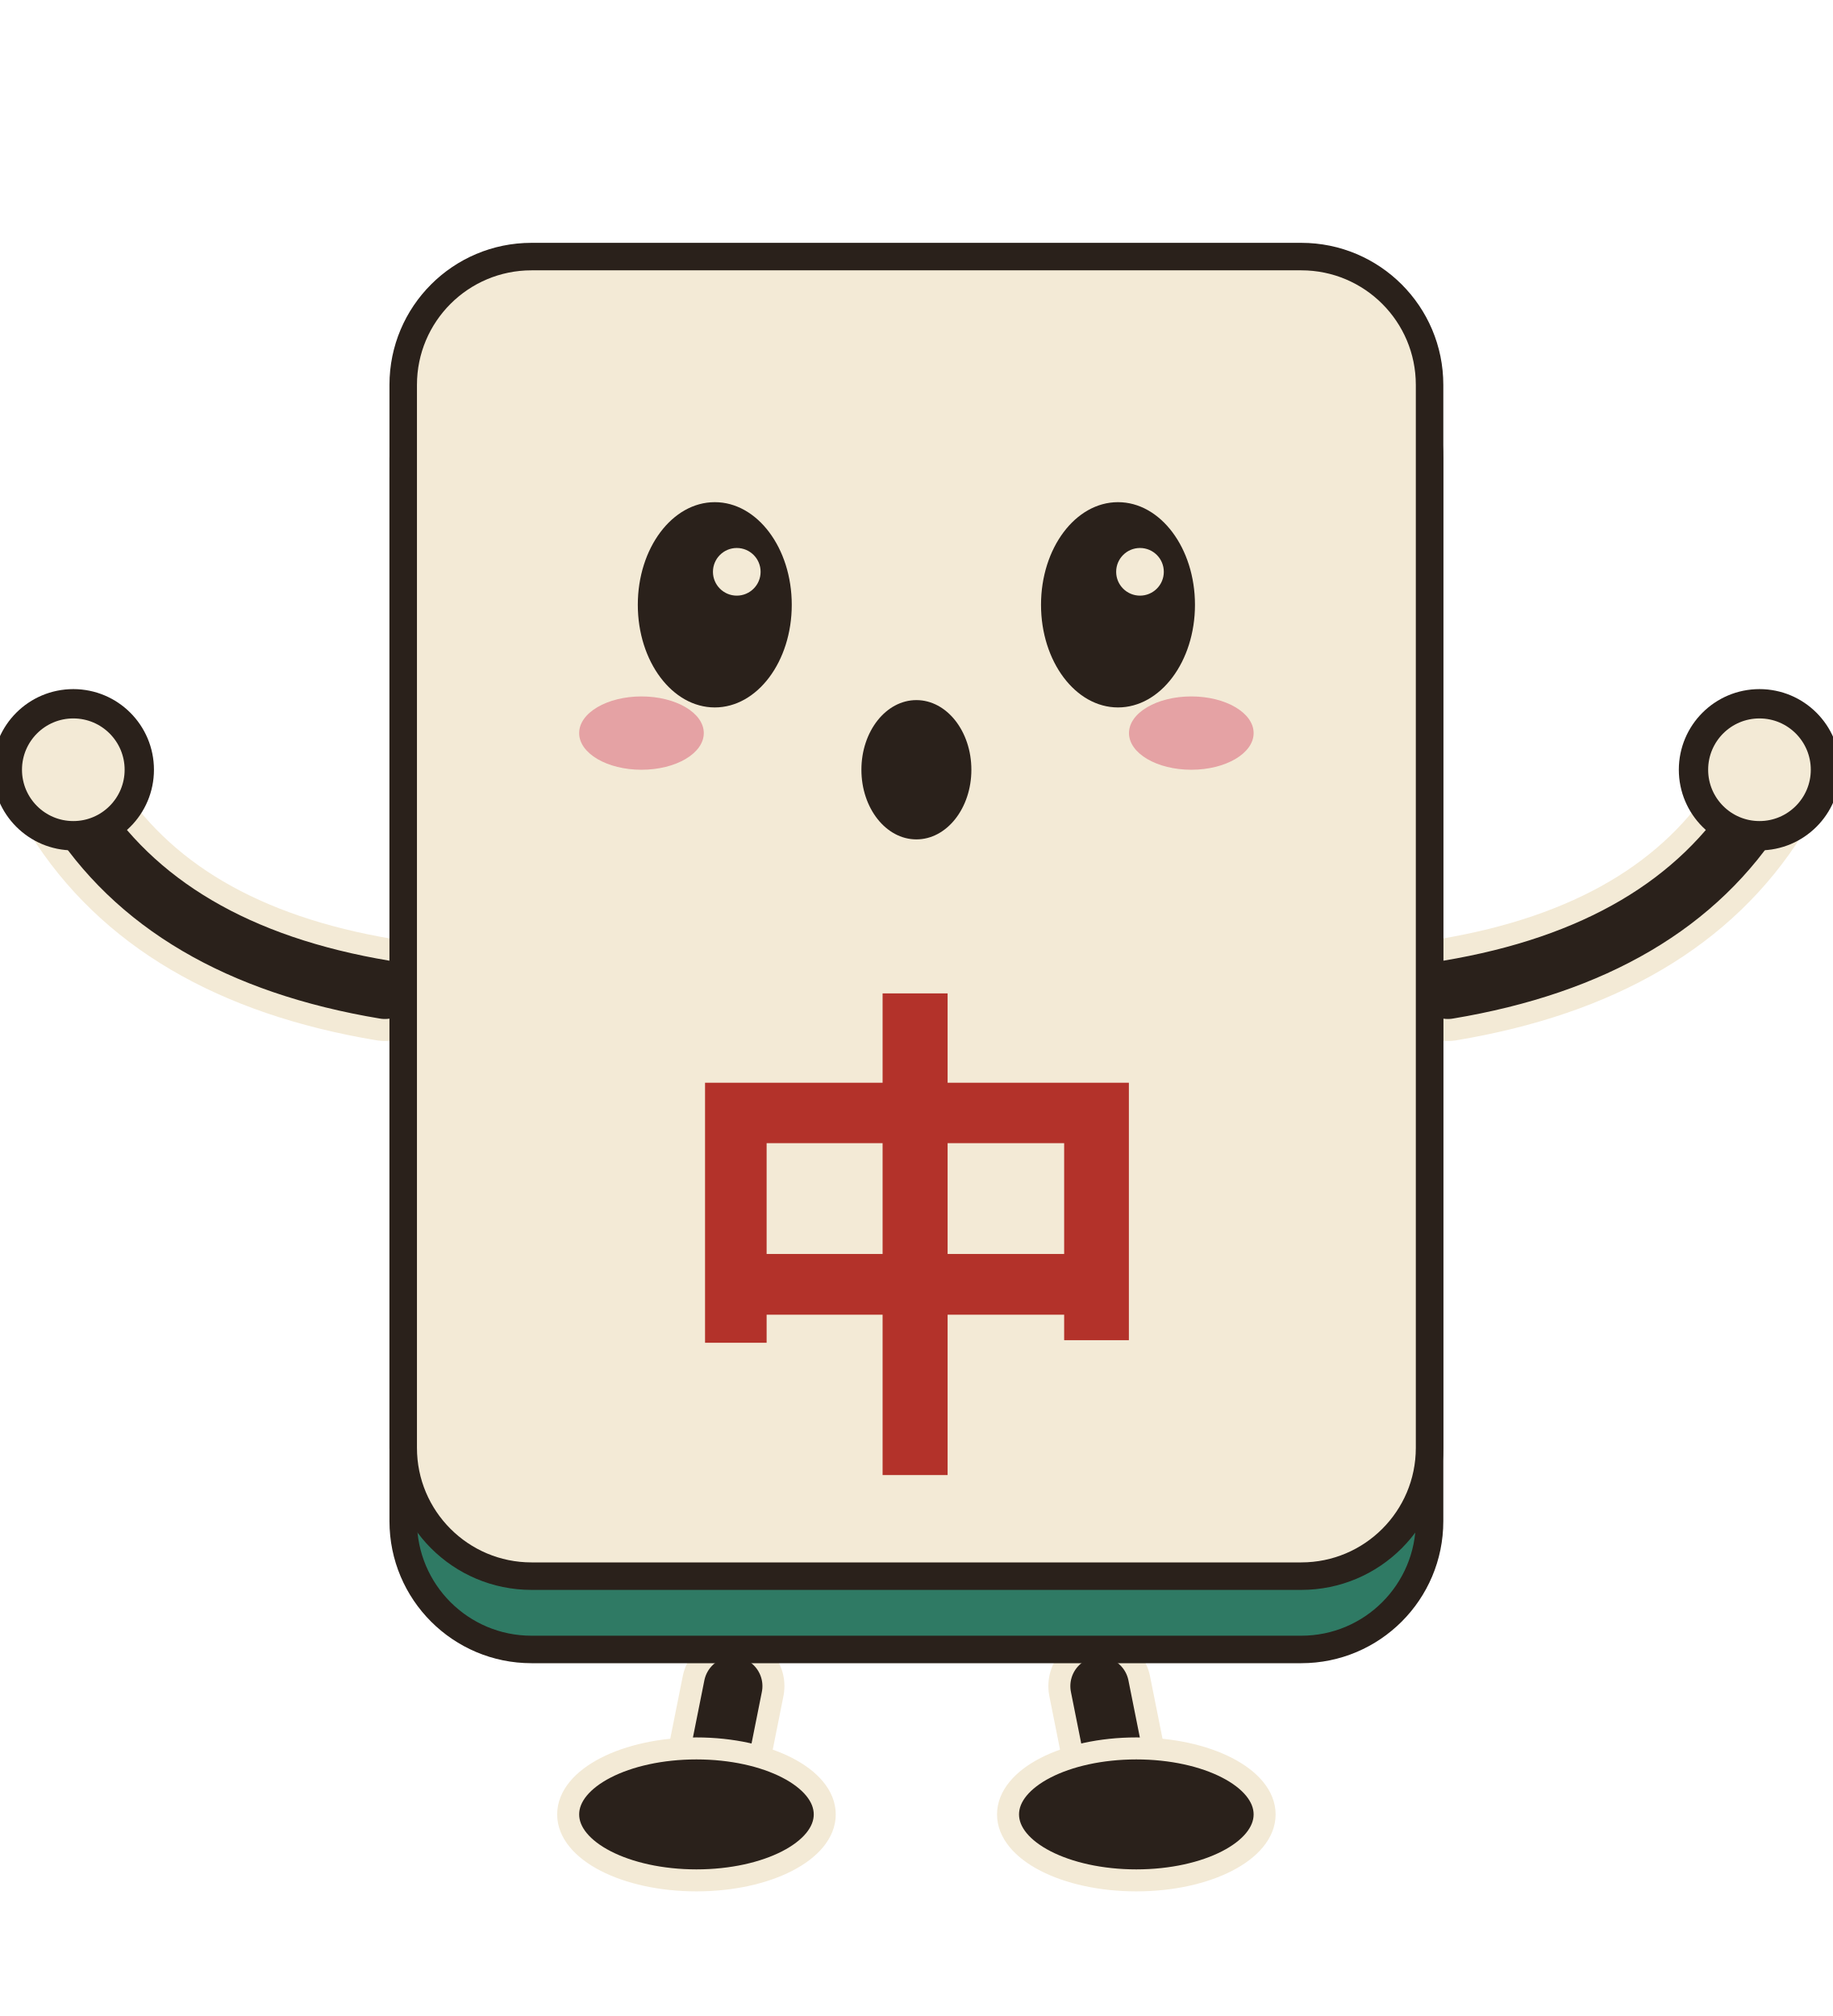
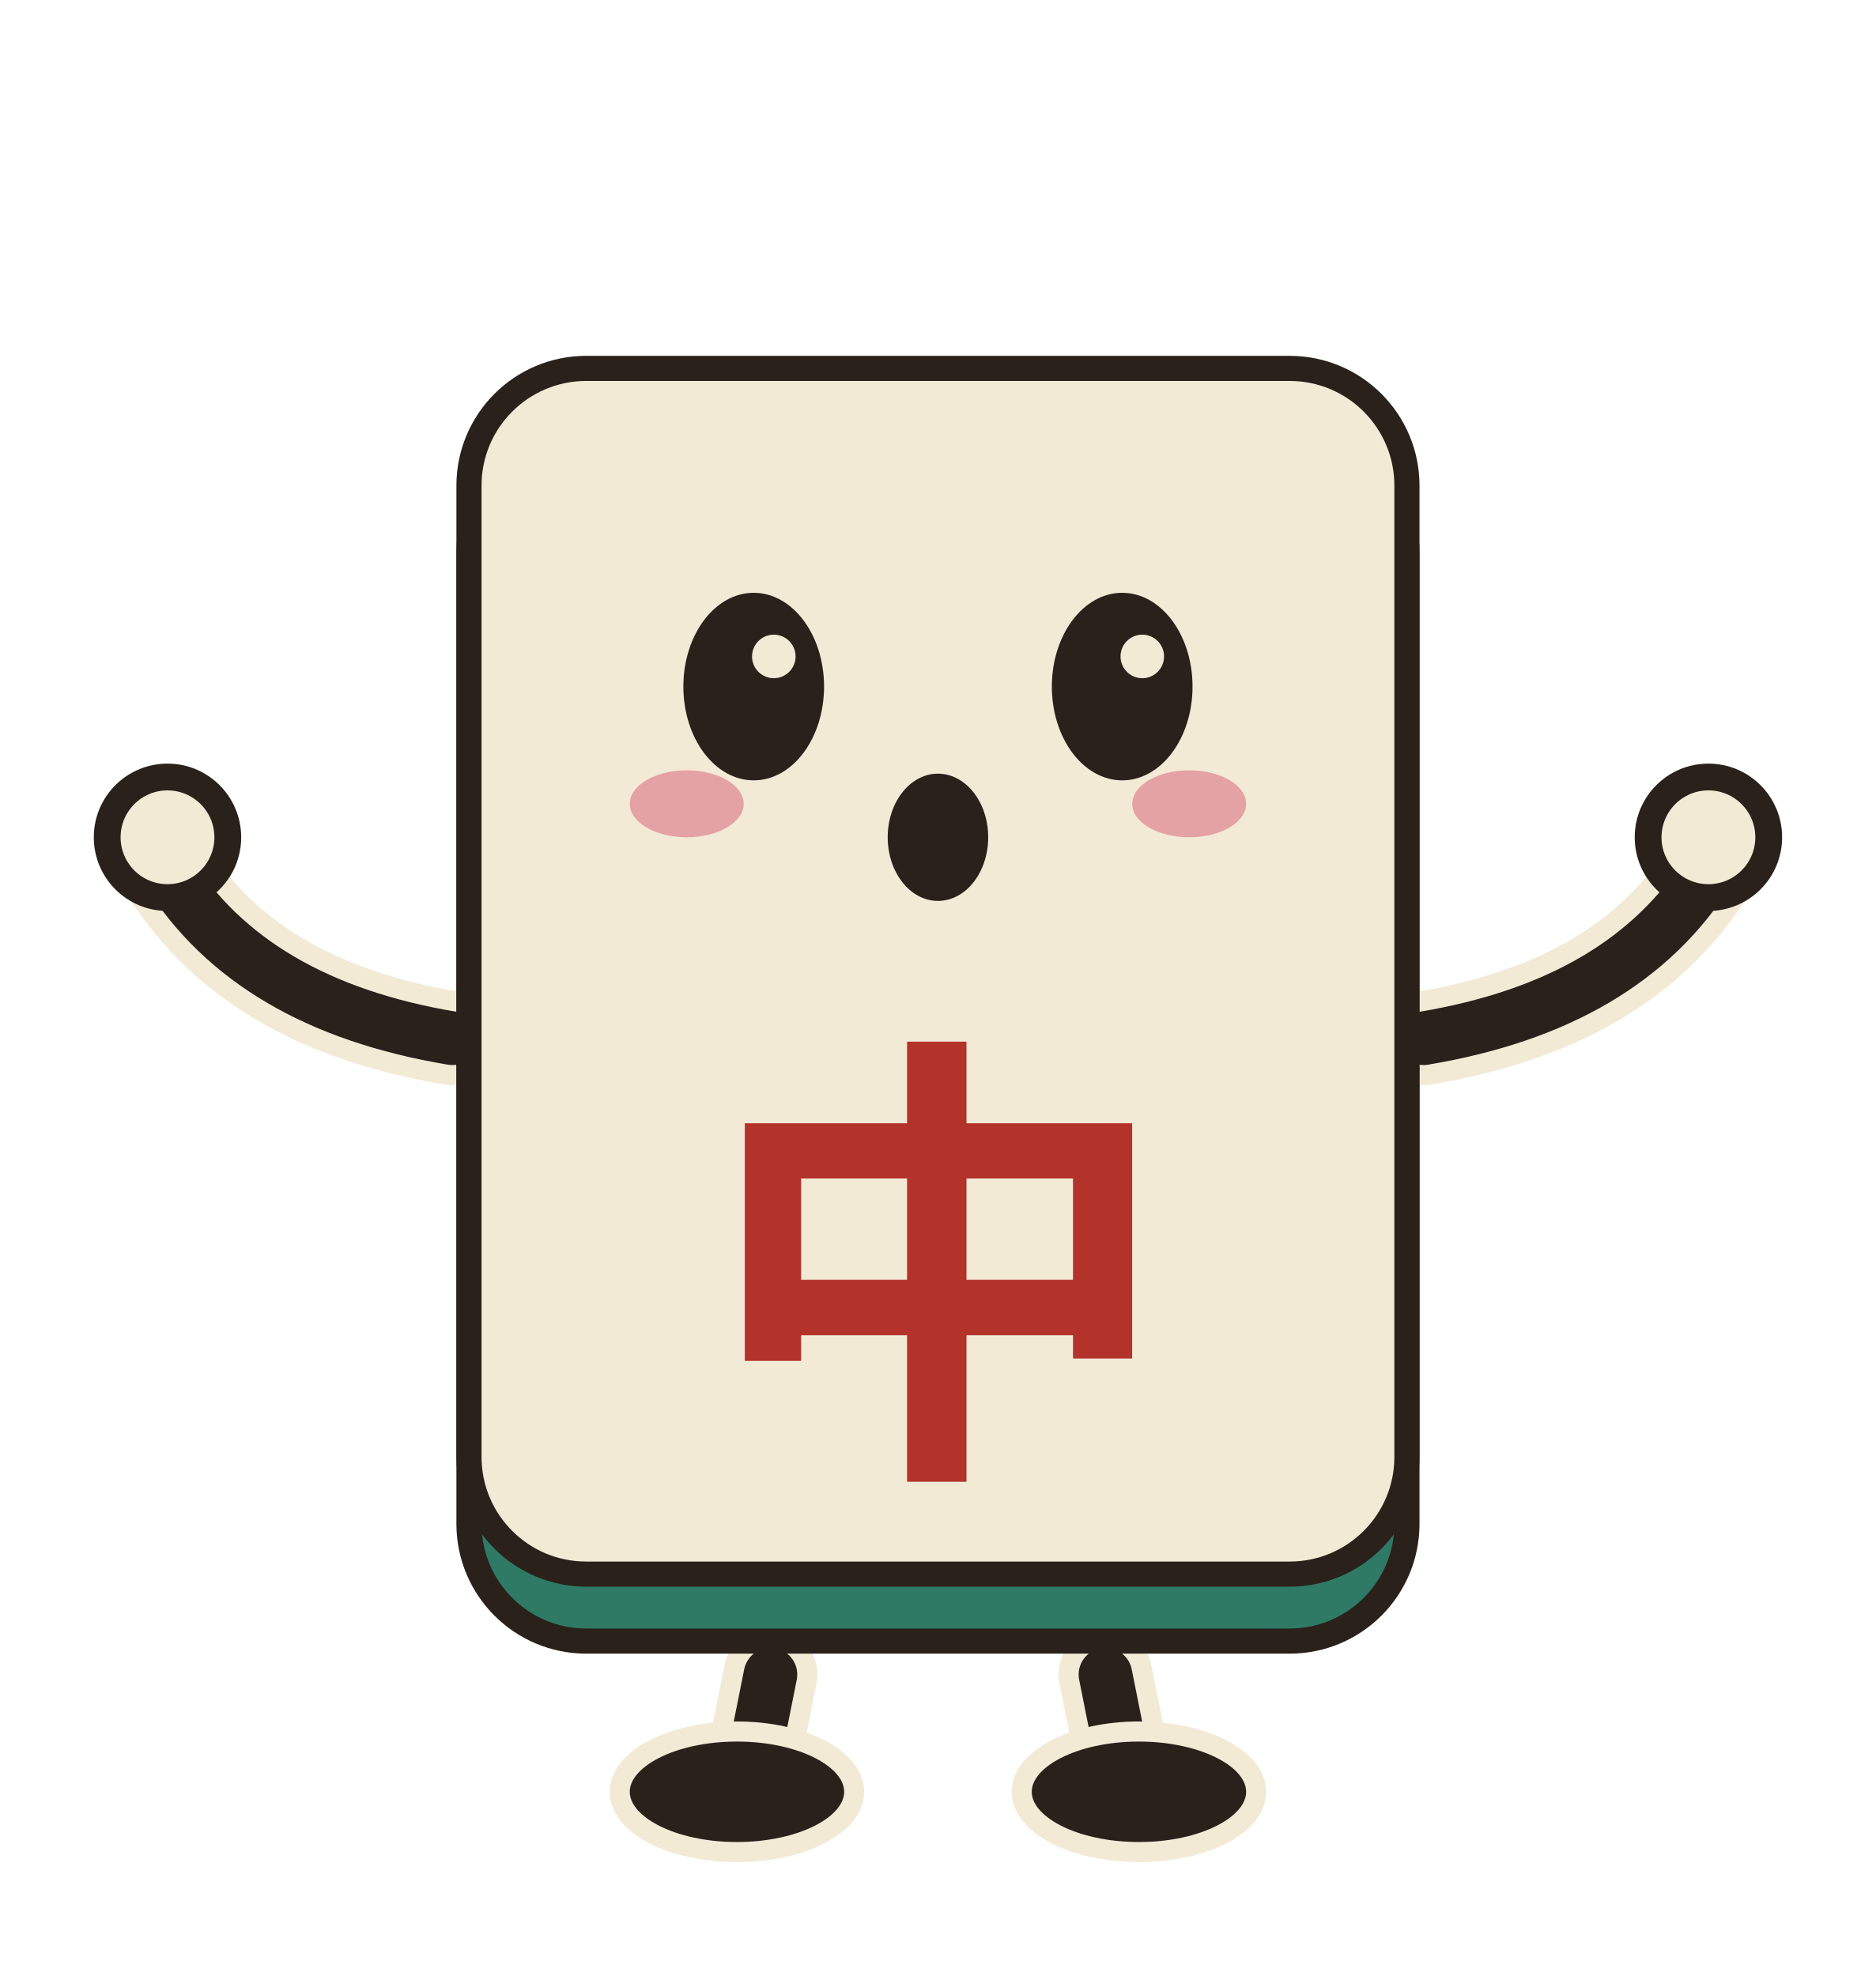
- <svg xmlns="http://www.w3.org/2000/svg" viewBox="0 0 100 110">
+ <svg xmlns="http://www.w3.org/2000/svg" viewBox="-6 -8 112 118">
  <path d="M40 92 L39 97 M60 92 L61 97" stroke="#f3ead6" stroke-width="5.6" fill="none" stroke-linecap="round" stroke-linejoin="round" />
  <path d="M40 92 L39 97 M60 92 L61 97" stroke="#2a211b" stroke-width="3.2" fill="none" stroke-linecap="round" stroke-linejoin="round" />
  <ellipse cx="38" cy="99" rx="7" ry="3.6" fill="#2a211b" stroke="#f3ead6" stroke-width="1.2" />
  <ellipse cx="62" cy="99" rx="7" ry="3.6" fill="#2a211b" stroke="#f3ead6" stroke-width="1.2" />
  <path d="M21 54 Q9 52 4 44" stroke="#f3ead6" stroke-width="5.6" fill="none" stroke-linecap="round" stroke-linejoin="round" />
  <path d="M21 54 Q9 52 4 44" stroke="#2a211b" stroke-width="3.2" fill="none" stroke-linecap="round" stroke-linejoin="round" />
  <path d="M79 54 Q91 52 96 44" stroke="#f3ead6" stroke-width="5.6" fill="none" stroke-linecap="round" stroke-linejoin="round" />
  <path d="M79 54 Q91 52 96 44" stroke="#2a211b" stroke-width="3.2" fill="none" stroke-linecap="round" stroke-linejoin="round" />
  <g transform="translate(20 12)">
    <rect x="2" y="6" width="56" height="72" rx="7" fill="#2f7a64" stroke="#2a211b" stroke-width="1.5" />
    <rect x="2" y="2" width="56" height="72" rx="7" fill="#f3ead6" stroke="#2a211b" stroke-width="1.5" />
    <ellipse cx="19" cy="21" rx="4.2" ry="5.6" fill="#2a211b" />
    <circle cx="20.2" cy="19.2" r="1.3" fill="#f3ead6" />
    <ellipse cx="41" cy="21" rx="4.2" ry="5.6" fill="#2a211b" />
    <circle cx="42.2" cy="19.2" r="1.3" fill="#f3ead6" />
    <ellipse cx="15" cy="28" rx="3.4" ry="2" fill="#d9667a" opacity="0.55" />
    <ellipse cx="45" cy="28" rx="3.4" ry="2" fill="#d9667a" opacity="0.55" />
    <ellipse cx="30" cy="30" rx="3" ry="3.8" fill="#2a211b" />
    <text x="30" y="66" font-size="28" fill="#b3322a" text-anchor="middle" font-family="'Noto Serif SC','Songti SC','SimSun',serif" font-weight="900">中</text>
  </g>
  <circle cx="4" cy="42" r="3.6" fill="#f3ead6" stroke="#2a211b" stroke-width="1.6" />
  <circle cx="96" cy="42" r="3.6" fill="#f3ead6" stroke="#2a211b" stroke-width="1.6" />
</svg>
